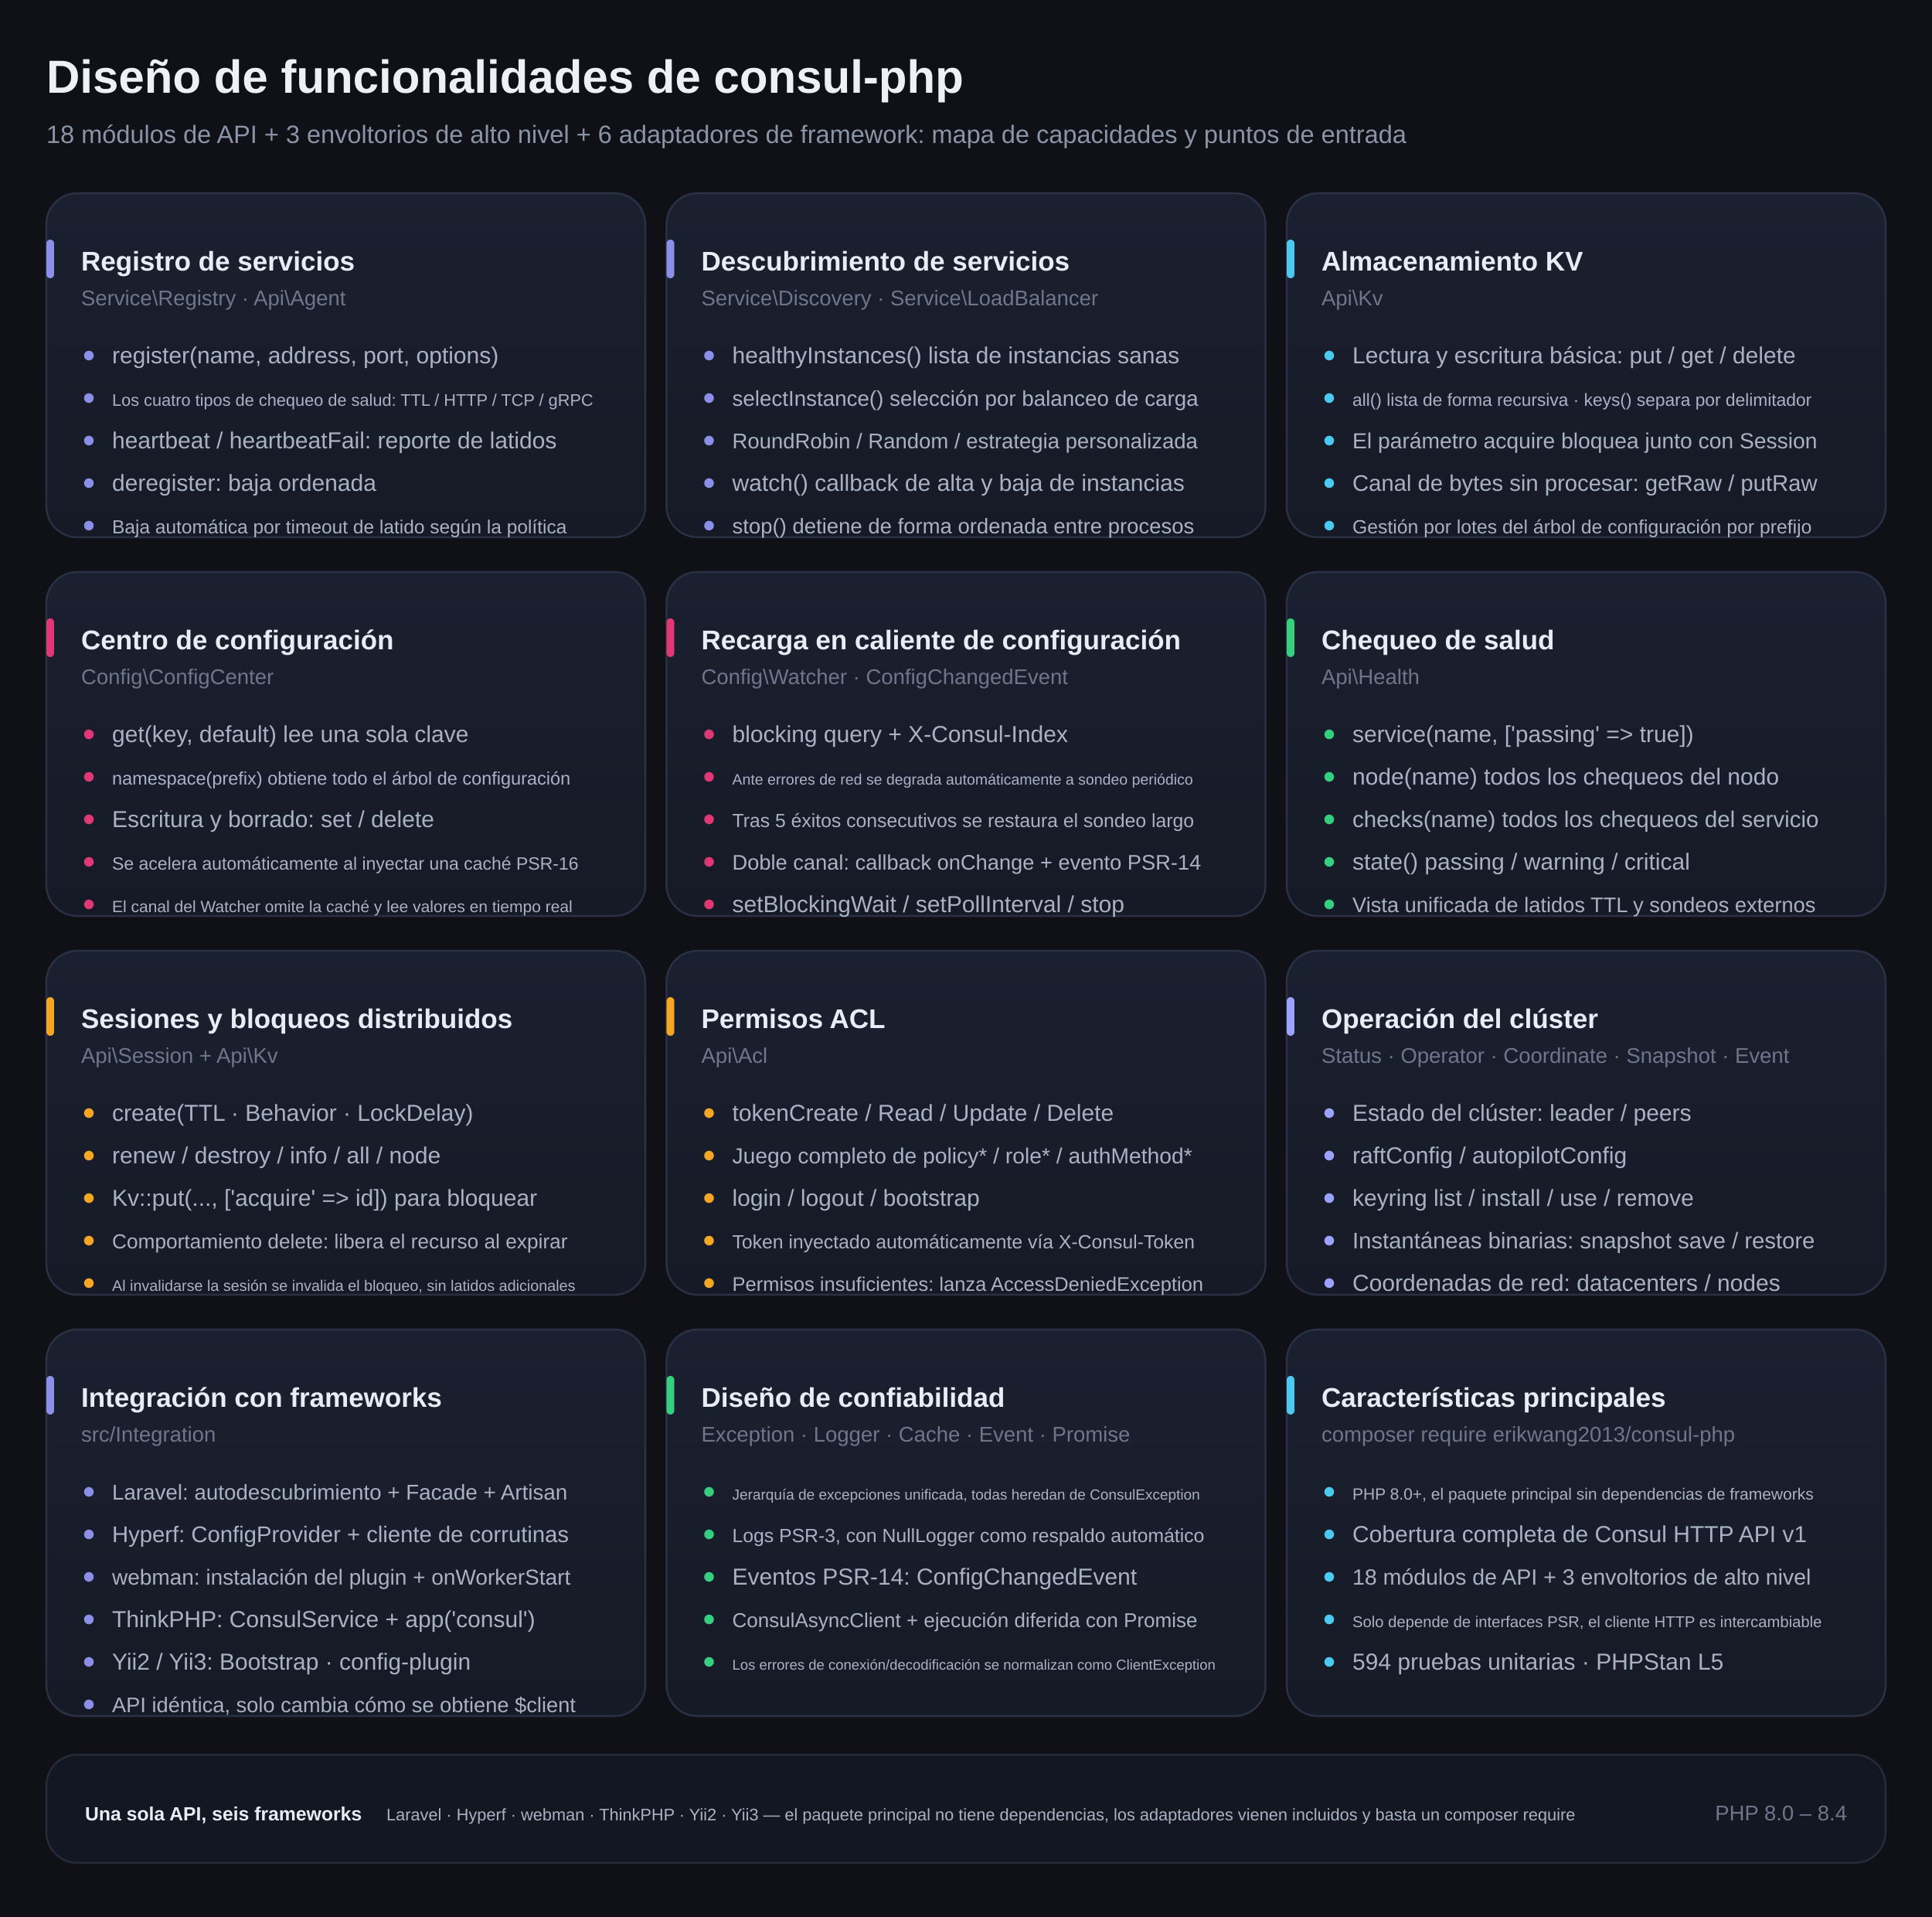
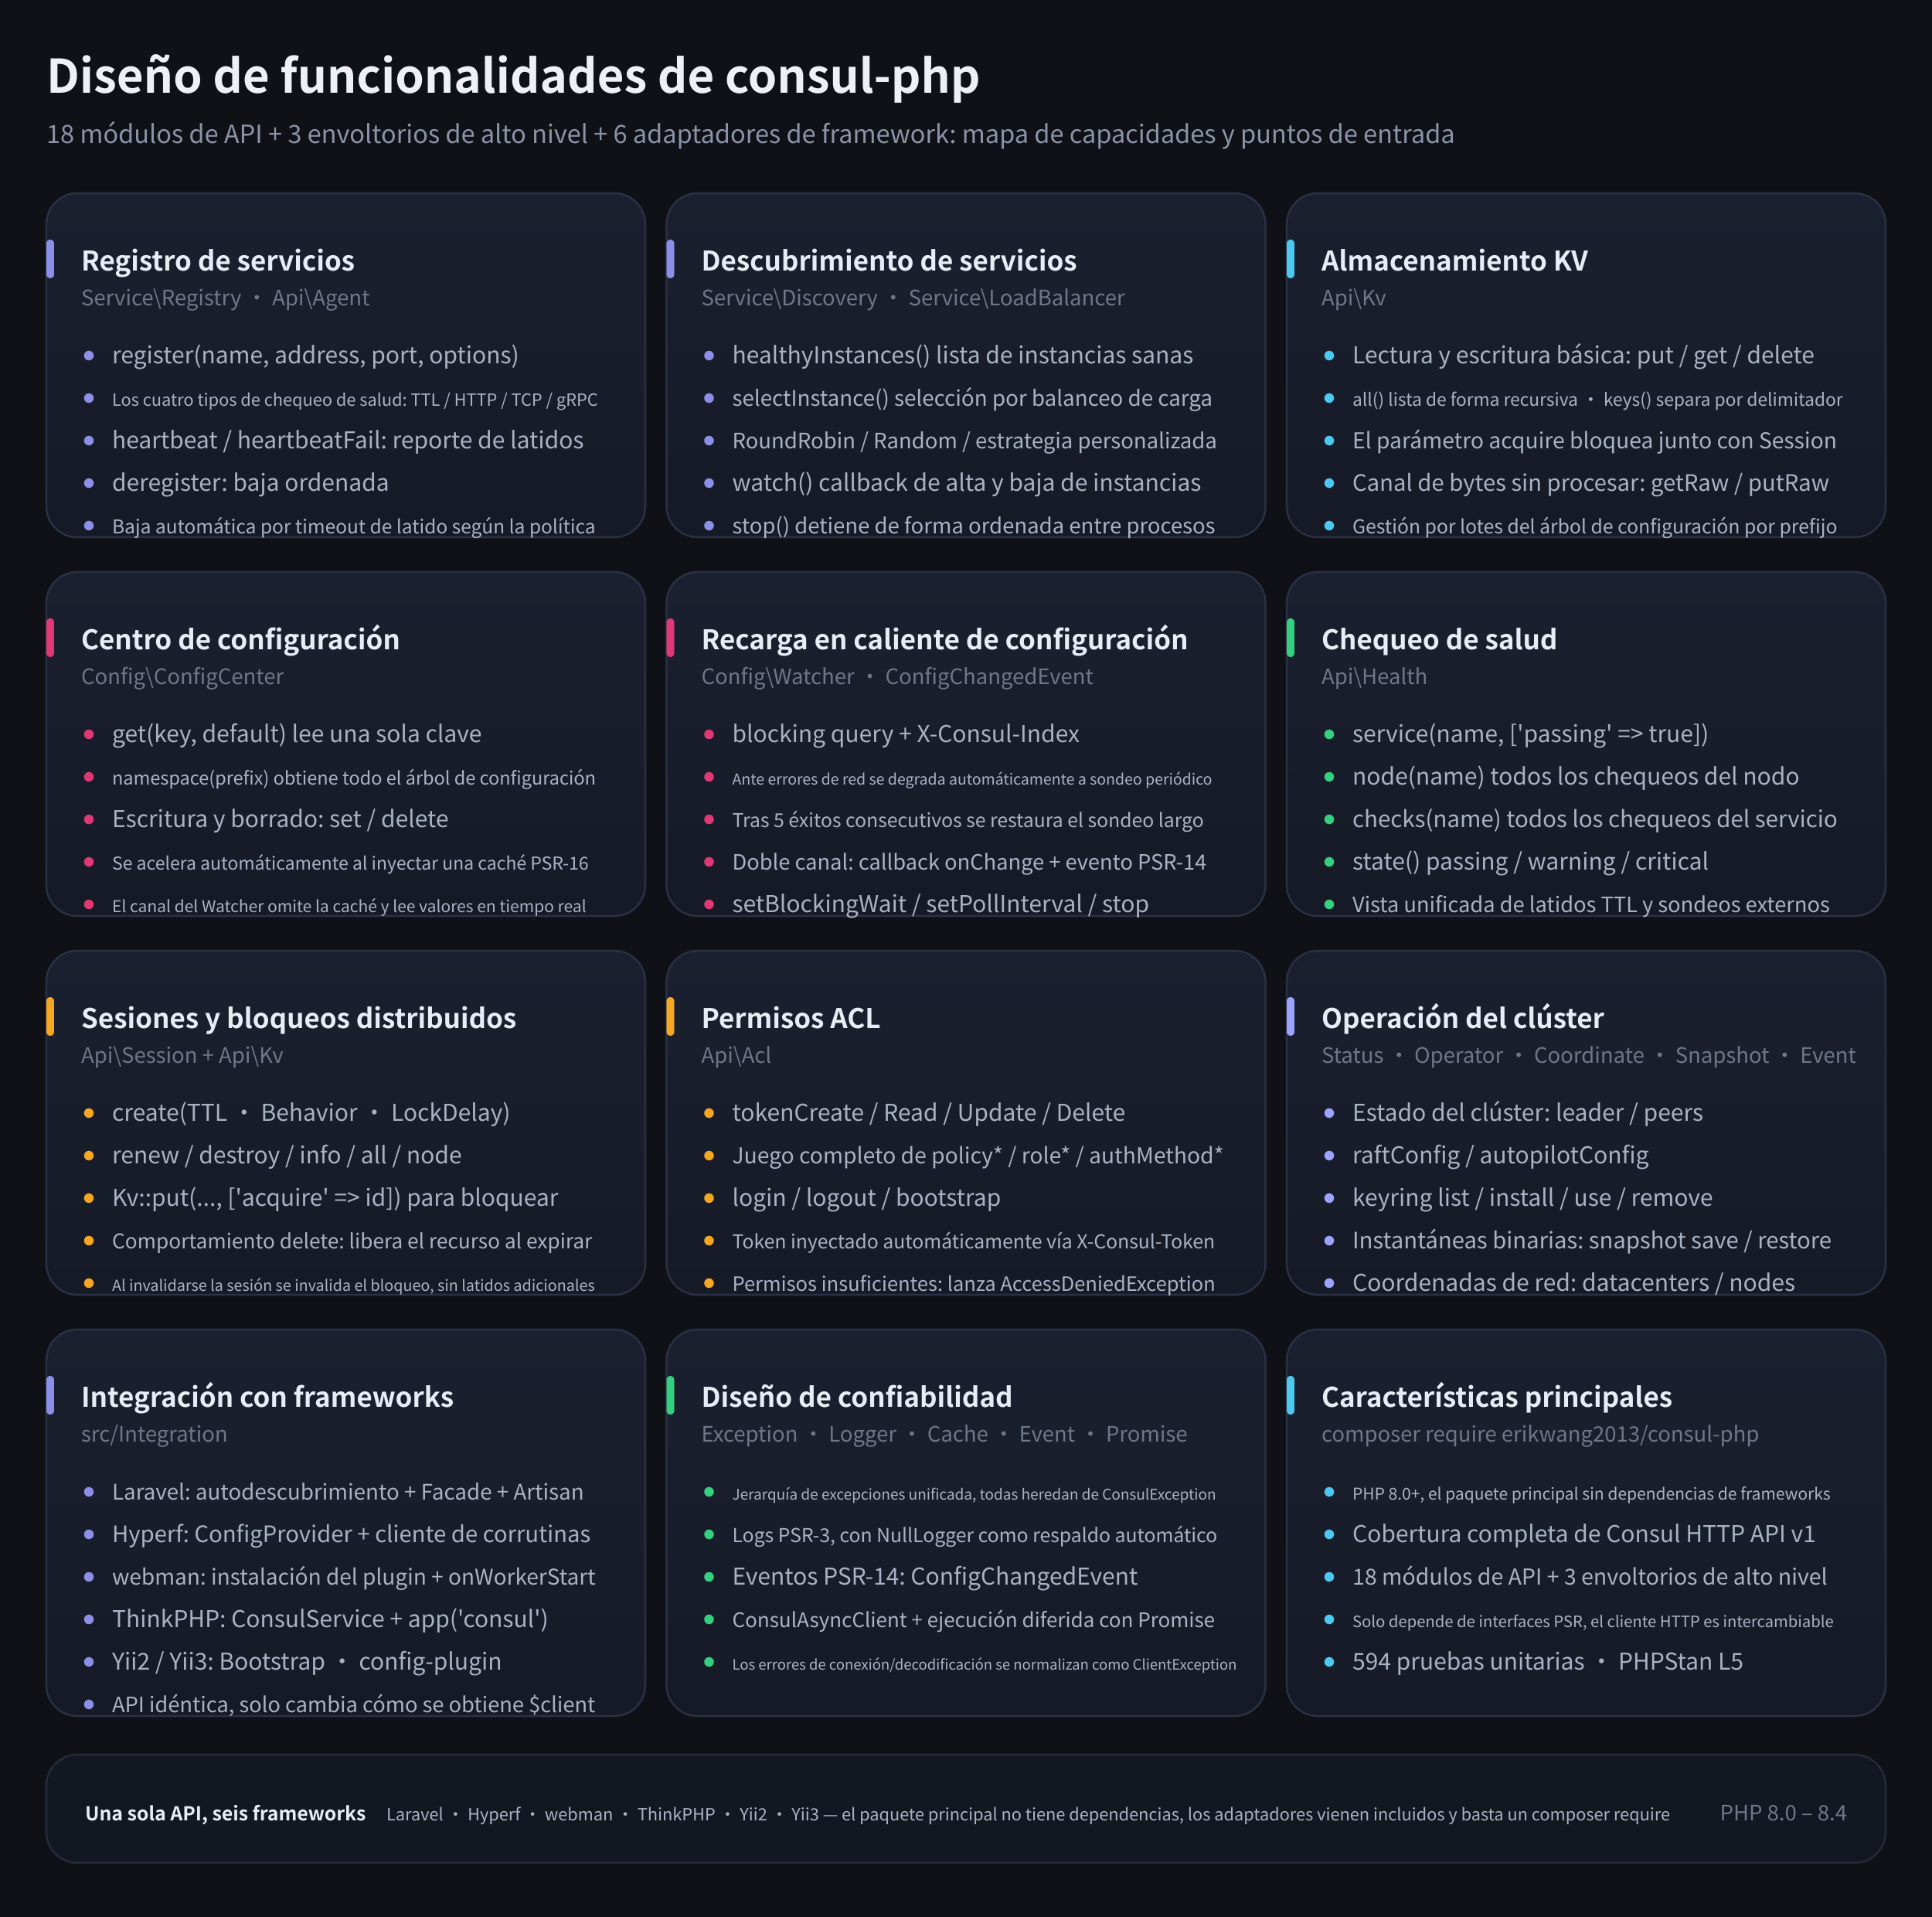
<svg xmlns="http://www.w3.org/2000/svg" width="1000" height="992" viewBox="0 0 1000 992" role="img" aria-label="Diagrama de diseño de funcionalidades de consul-php">
  <style>
-     .t { font-family: -apple-system, BlinkMacSystemFont, "Segoe UI", "Helvetica Neue", Arial, "DejaVu Sans", "Noto Sans SC", "PingFang SC", "Microsoft YaHei", sans-serif; }
+     .t { font-family: "Noto Sans SC", "Noto Sans CJK SC", "Noto Sans", "DejaVu Sans", "Liberation Sans", sans-serif; }
    .h1 { font-size: 24px; font-weight: 700; fill: #EDF0F7; }
    .sub { font-size: 13px; fill: #8B93A7; }
    .ct { font-size: 14px; font-weight: 600; fill: #E8ECF5; }
    .cl { font-size: 12px; fill: #A9B2C3; }
    .capi { font-size: 11px; fill: #6E768A; }
  </style>
  <defs>
    <linearGradient id="card" x1="0" y1="0" x2="0" y2="1">
      <stop offset="0" stop-color="#1B2030" />
      <stop offset="1" stop-color="#161A26" />
    </linearGradient>
  </defs>
  <rect width="1000" height="992" fill="#0F1117" />
  <g class="t">
    <text class="h1" x="24" y="48">Diseño de funcionalidades de consul-php</text>
    <text class="sub" x="24" y="74">18 módulos de API + 3 envoltorios de alto nivel + 6 adaptadores de framework: mapa de capacidades y puntos de entrada</text>
    <rect x="24" y="100" width="310" height="178" rx="16" fill="url(#card)" stroke="#2B3145" />
    <rect x="24" y="124" width="4" height="20" rx="2" fill="#8B8FE8" />
    <text class="ct" x="42" y="140">Registro de servicios</text>
    <text class="capi" x="42" y="158">Service\Registry · Api\Agent</text>
    <circle cx="46" cy="184" r="2.5" fill="#8B8FE8" />
    <text class="cl" x="58" y="188">register(name, address, port, options)</text>
    <circle cx="46" cy="206" r="2.5" fill="#8B8FE8" />
    <text class="cl" x="58" y="210" style="font-size:8.7px">Los cuatro tipos de chequeo de salud: TTL / HTTP / TCP / gRPC</text>
    <circle cx="46" cy="228" r="2.5" fill="#8B8FE8" />
    <text class="cl" x="58" y="232">heartbeat / heartbeatFail: reporte de latidos</text>
    <circle cx="46" cy="250" r="2.5" fill="#8B8FE8" />
    <text class="cl" x="58" y="254">deregister: baja ordenada</text>
    <circle cx="46" cy="272" r="2.5" fill="#8B8FE8" />
    <text class="cl" x="58" y="276" style="font-size:9.8px">Baja automática por timeout de latido según la política</text>
    <rect x="345" y="100" width="310" height="178" rx="16" fill="url(#card)" stroke="#2B3145" />
    <rect x="345" y="124" width="4" height="20" rx="2" fill="#8B8FE8" />
    <text class="ct" x="363" y="140">Descubrimiento de servicios</text>
    <text class="capi" x="363" y="158">Service\Discovery · Service\LoadBalancer</text>
    <circle cx="367" cy="184" r="2.5" fill="#8B8FE8" />
    <text class="cl" x="379" y="188">healthyInstances() lista de instancias sanas</text>
    <circle cx="367" cy="206" r="2.5" fill="#8B8FE8" />
    <text class="cl" x="379" y="210" style="font-size:11.1px">selectInstance() selección por balanceo de carga</text>
    <circle cx="367" cy="228" r="2.5" fill="#8B8FE8" />
    <text class="cl" x="379" y="232" style="font-size:11px">RoundRobin / Random / estrategia personalizada</text>
    <circle cx="367" cy="250" r="2.5" fill="#8B8FE8" />
    <text class="cl" x="379" y="254">watch() callback de alta y baja de instancias</text>
    <circle cx="367" cy="272" r="2.5" fill="#8B8FE8" />
    <text class="cl" x="379" y="276" style="font-size:11px">stop() detiene de forma ordenada entre procesos</text>
    <rect x="666" y="100" width="310" height="178" rx="16" fill="url(#card)" stroke="#2B3145" />
    <rect x="666" y="124" width="4" height="20" rx="2" fill="#4CC9F0" />
    <text class="ct" x="684" y="140">Almacenamiento KV</text>
    <text class="capi" x="684" y="158">Api\Kv</text>
    <circle cx="688" cy="184" r="2.5" fill="#4CC9F0" />
    <text class="cl" x="700" y="188">Lectura y escritura básica: put / get / delete</text>
    <circle cx="688" cy="206" r="2.5" fill="#4CC9F0" />
    <text class="cl" x="700" y="210" style="font-size:9.1px">all() lista de forma recursiva · keys() separa por delimitador</text>
    <circle cx="688" cy="228" r="2.5" fill="#4CC9F0" />
    <text class="cl" x="700" y="232" style="font-size:11.3px">El parámetro acquire bloquea junto con Session</text>
    <circle cx="688" cy="250" r="2.5" fill="#4CC9F0" />
    <text class="cl" x="700" y="254" style="font-size:11.7px">Canal de bytes sin procesar: getRaw / putRaw</text>
    <circle cx="688" cy="272" r="2.5" fill="#4CC9F0" />
    <text class="cl" x="700" y="276" style="font-size:9.9px">Gestión por lotes del árbol de configuración por prefijo</text>
    <rect x="24" y="296" width="310" height="178" rx="16" fill="url(#card)" stroke="#2B3145" />
    <rect x="24" y="320" width="4" height="20" rx="2" fill="#E03875" />
    <text class="ct" x="42" y="336">Centro de configuración</text>
    <text class="capi" x="42" y="354">Config\ConfigCenter</text>
    <circle cx="46" cy="380" r="2.5" fill="#E03875" />
    <text class="cl" x="58" y="384">get(key, default) lee una sola clave</text>
    <circle cx="46" cy="402" r="2.5" fill="#E03875" />
    <text class="cl" x="58" y="406" style="font-size:9.4px">namespace(prefix) obtiene todo el árbol de configuración</text>
    <circle cx="46" cy="424" r="2.5" fill="#E03875" />
    <text class="cl" x="58" y="428">Escritura y borrado: set / delete</text>
    <circle cx="46" cy="446" r="2.5" fill="#E03875" />
    <text class="cl" x="58" y="450" style="font-size:9.2px">Se acelera automáticamente al inyectar una caché PSR-16</text>
    <circle cx="46" cy="468" r="2.5" fill="#E03875" />
    <text class="cl" x="58" y="472" style="font-size:8.4px">El canal del Watcher omite la caché y lee valores en tiempo real</text>
    <rect x="345" y="296" width="310" height="178" rx="16" fill="url(#card)" stroke="#2B3145" />
    <rect x="345" y="320" width="4" height="20" rx="2" fill="#E03875" />
    <text class="ct" x="363" y="336">Recarga en caliente de configuración</text>
    <text class="capi" x="363" y="354">Config\Watcher · ConfigChangedEvent</text>
    <circle cx="367" cy="380" r="2.5" fill="#E03875" />
    <text class="cl" x="379" y="384">blocking query + X-Consul-Index</text>
    <circle cx="367" cy="402" r="2.5" fill="#E03875" />
    <text class="cl" x="379" y="406" style="font-size:7.8px">Ante errores de red se degrada automáticamente a sondeo periódico</text>
    <circle cx="367" cy="424" r="2.5" fill="#E03875" />
    <text class="cl" x="379" y="428" style="font-size:9.9px">Tras 5 éxitos consecutivos se restaura el sondeo largo</text>
    <circle cx="367" cy="446" r="2.5" fill="#E03875" />
    <text class="cl" x="379" y="450" style="font-size:10.9px">Doble canal: callback onChange + evento PSR-14</text>
    <circle cx="367" cy="468" r="2.5" fill="#E03875" />
    <text class="cl" x="379" y="472">setBlockingWait / setPollInterval / stop</text>
    <rect x="666" y="296" width="310" height="178" rx="16" fill="url(#card)" stroke="#2B3145" />
    <rect x="666" y="320" width="4" height="20" rx="2" fill="#35D07F" />
    <text class="ct" x="684" y="336">Chequeo de salud</text>
    <text class="capi" x="684" y="354">Api\Health</text>
    <circle cx="688" cy="380" r="2.5" fill="#35D07F" />
    <text class="cl" x="700" y="384">service(name, ['passing' =&gt; true])</text>
    <circle cx="688" cy="402" r="2.5" fill="#35D07F" />
    <text class="cl" x="700" y="406">node(name) todos los chequeos del nodo</text>
    <circle cx="688" cy="424" r="2.5" fill="#35D07F" />
    <text class="cl" x="700" y="428" style="font-size:11.8px">checks(name) todos los chequeos del servicio</text>
    <circle cx="688" cy="446" r="2.5" fill="#35D07F" />
    <text class="cl" x="700" y="450">state() passing / warning / critical</text>
    <circle cx="688" cy="468" r="2.5" fill="#35D07F" />
    <text class="cl" x="700" y="472" style="font-size:10.9px">Vista unificada de latidos TTL y sondeos externos</text>
    <rect x="24" y="492" width="310" height="178" rx="16" fill="url(#card)" stroke="#2B3145" />
    <rect x="24" y="516" width="4" height="20" rx="2" fill="#F5A623" />
    <text class="ct" x="42" y="532">Sesiones y bloqueos distribuidos</text>
    <text class="capi" x="42" y="550">Api\Session + Api\Kv</text>
    <circle cx="46" cy="576" r="2.5" fill="#F5A623" />
    <text class="cl" x="58" y="580">create(TTL · Behavior · LockDelay)</text>
    <circle cx="46" cy="598" r="2.5" fill="#F5A623" />
    <text class="cl" x="58" y="602">renew / destroy / info / all / node</text>
    <circle cx="46" cy="620" r="2.5" fill="#F5A623" />
    <text class="cl" x="58" y="624">Kv::put(..., ['acquire' =&gt; id]) para bloquear</text>
    <circle cx="46" cy="642" r="2.5" fill="#F5A623" />
    <text class="cl" x="58" y="646" style="font-size:10.5px">Comportamiento delete: libera el recurso al expirar</text>
    <circle cx="46" cy="664" r="2.5" fill="#F5A623" />
    <text class="cl" x="58" y="668" style="font-size:7.9px">Al invalidarse la sesión se invalida el bloqueo, sin latidos adicionales</text>
    <rect x="345" y="492" width="310" height="178" rx="16" fill="url(#card)" stroke="#2B3145" />
    <rect x="345" y="516" width="4" height="20" rx="2" fill="#F5A623" />
    <text class="ct" x="363" y="532">Permisos ACL</text>
    <text class="capi" x="363" y="550">Api\Acl</text>
    <circle cx="367" cy="576" r="2.5" fill="#F5A623" />
    <text class="cl" x="379" y="580">tokenCreate / Read / Update / Delete</text>
    <circle cx="367" cy="598" r="2.5" fill="#F5A623" />
    <text class="cl" x="379" y="602" style="font-size:11.3px">Juego completo de policy* / role* / authMethod*</text>
    <circle cx="367" cy="620" r="2.5" fill="#F5A623" />
    <text class="cl" x="379" y="624">login / logout / bootstrap</text>
    <circle cx="367" cy="642" r="2.5" fill="#F5A623" />
    <text class="cl" x="379" y="646" style="font-size:9.9px">Token inyectado automáticamente vía X-Consul-Token</text>
    <circle cx="367" cy="664" r="2.5" fill="#F5A623" />
    <text class="cl" x="379" y="668" style="font-size:10.2px">Permisos insuficientes: lanza AccessDeniedException</text>
    <rect x="666" y="492" width="310" height="178" rx="16" fill="url(#card)" stroke="#2B3145" />
    <rect x="666" y="516" width="4" height="20" rx="2" fill="#9BA3FF" />
    <text class="ct" x="684" y="532">Operación del clúster</text>
    <text class="capi" x="684" y="550">Status · Operator · Coordinate · Snapshot · Event</text>
    <circle cx="688" cy="576" r="2.5" fill="#9BA3FF" />
    <text class="cl" x="700" y="580">Estado del clúster: leader / peers</text>
    <circle cx="688" cy="598" r="2.5" fill="#9BA3FF" />
    <text class="cl" x="700" y="602">raftConfig / autopilotConfig</text>
    <circle cx="688" cy="620" r="2.5" fill="#9BA3FF" />
    <text class="cl" x="700" y="624">keyring list / install / use / remove</text>
    <circle cx="688" cy="642" r="2.5" fill="#9BA3FF" />
    <text class="cl" x="700" y="646" style="font-size:11.7px">Instantáneas binarias: snapshot save / restore</text>
    <circle cx="688" cy="664" r="2.5" fill="#9BA3FF" />
    <text class="cl" x="700" y="668">Coordenadas de red: datacenters / nodes</text>
    <rect x="24" y="688" width="310" height="200" rx="16" fill="url(#card)" stroke="#2B3145" />
    <rect x="24" y="712" width="4" height="20" rx="2" fill="#8B8FE8" />
    <text class="ct" x="42" y="728">Integración con frameworks</text>
    <text class="capi" x="42" y="746">src/Integration</text>
    <circle cx="46" cy="772" r="2.5" fill="#8B8FE8" />
    <text class="cl" x="58" y="776" style="font-size:11.1px">Laravel: autodescubrimiento + Facade + Artisan</text>
    <circle cx="46" cy="794" r="2.5" fill="#8B8FE8" />
    <text class="cl" x="58" y="798" style="font-size:11.7px">Hyperf: ConfigProvider + cliente de corrutinas</text>
    <circle cx="46" cy="816" r="2.5" fill="#8B8FE8" />
    <text class="cl" x="58" y="820" style="font-size:11.2px">webman: instalación del plugin + onWorkerStart</text>
    <circle cx="46" cy="838" r="2.5" fill="#8B8FE8" />
    <text class="cl" x="58" y="842">ThinkPHP: ConsulService + app('consul')</text>
    <circle cx="46" cy="860" r="2.5" fill="#8B8FE8" />
    <text class="cl" x="58" y="864">Yii2 / Yii3: Bootstrap · config-plugin</text>
    <circle cx="46" cy="882" r="2.5" fill="#8B8FE8" />
    <text class="cl" x="58" y="886" style="font-size:10.9px">API idéntica, solo cambia cómo se obtiene $client</text>
    <rect x="345" y="688" width="310" height="200" rx="16" fill="url(#card)" stroke="#2B3145" />
    <rect x="345" y="712" width="4" height="20" rx="2" fill="#35D07F" />
    <text class="ct" x="363" y="728">Diseño de confiabilidad</text>
    <text class="capi" x="363" y="746">Exception · Logger · Cache · Event · Promise</text>
    <circle cx="367" cy="772" r="2.5" fill="#35D07F" />
    <text class="cl" x="379" y="776" style="font-size:7.6px">Jerarquía de excepciones unificada, todas heredan de ConsulException</text>
    <circle cx="367" cy="794" r="2.5" fill="#35D07F" />
    <text class="cl" x="379" y="798" style="font-size:9.9px">Logs PSR-3, con NullLogger como respaldo automático</text>
    <circle cx="367" cy="816" r="2.5" fill="#35D07F" />
    <text class="cl" x="379" y="820">Eventos PSR-14: ConfigChangedEvent</text>
    <circle cx="367" cy="838" r="2.5" fill="#35D07F" />
    <text class="cl" x="379" y="842" style="font-size:10.4px">ConsulAsyncClient + ejecución diferida con Promise</text>
    <circle cx="367" cy="860" r="2.5" fill="#35D07F" />
    <text class="cl" x="379" y="864" style="font-size:7.4px">Los errores de conexión/decodificación se normalizan como ClientException</text>
    <rect x="666" y="688" width="310" height="200" rx="16" fill="url(#card)" stroke="#2B3145" />
    <rect x="666" y="712" width="4" height="20" rx="2" fill="#4CC9F0" />
    <text class="ct" x="684" y="728">Características principales</text>
    <text class="capi" x="684" y="746">composer require erikwang2013/consul-php</text>
    <circle cx="688" cy="772" r="2.5" fill="#4CC9F0" />
    <text class="cl" x="700" y="776" style="font-size:8.4px">PHP 8.0+, el paquete principal sin dependencias de frameworks</text>
    <circle cx="688" cy="794" r="2.5" fill="#4CC9F0" />
    <text class="cl" x="700" y="798">Cobertura completa de Consul HTTP API v1</text>
    <circle cx="688" cy="816" r="2.5" fill="#4CC9F0" />
    <text class="cl" x="700" y="820" style="font-size:11.4px">18 módulos de API + 3 envoltorios de alto nivel</text>
    <circle cx="688" cy="838" r="2.5" fill="#4CC9F0" />
    <text class="cl" x="700" y="842" style="font-size:8.1px">Solo depende de interfaces PSR, el cliente HTTP es intercambiable</text>
    <circle cx="688" cy="860" r="2.5" fill="#4CC9F0" />
    <text class="cl" x="700" y="864">594 pruebas unitarias · PHPStan L5</text>
    <rect x="24" y="908" width="952" height="56" rx="16" fill="#131722" stroke="#262B3A" />
    <text class="ct" x="44" y="942" style="font-size:9.9px">Una sola API, seis frameworks</text>
    <text class="cl" x="200" y="942" style="font-size:8.7px">Laravel · Hyperf · webman · ThinkPHP · Yii2 · Yii3 — el paquete principal no tiene dependencias, los adaptadores vienen incluidos y basta un composer require</text>
    <text class="capi" x="956" y="942" text-anchor="end">PHP 8.0 – 8.4</text>
  </g>
</svg>
